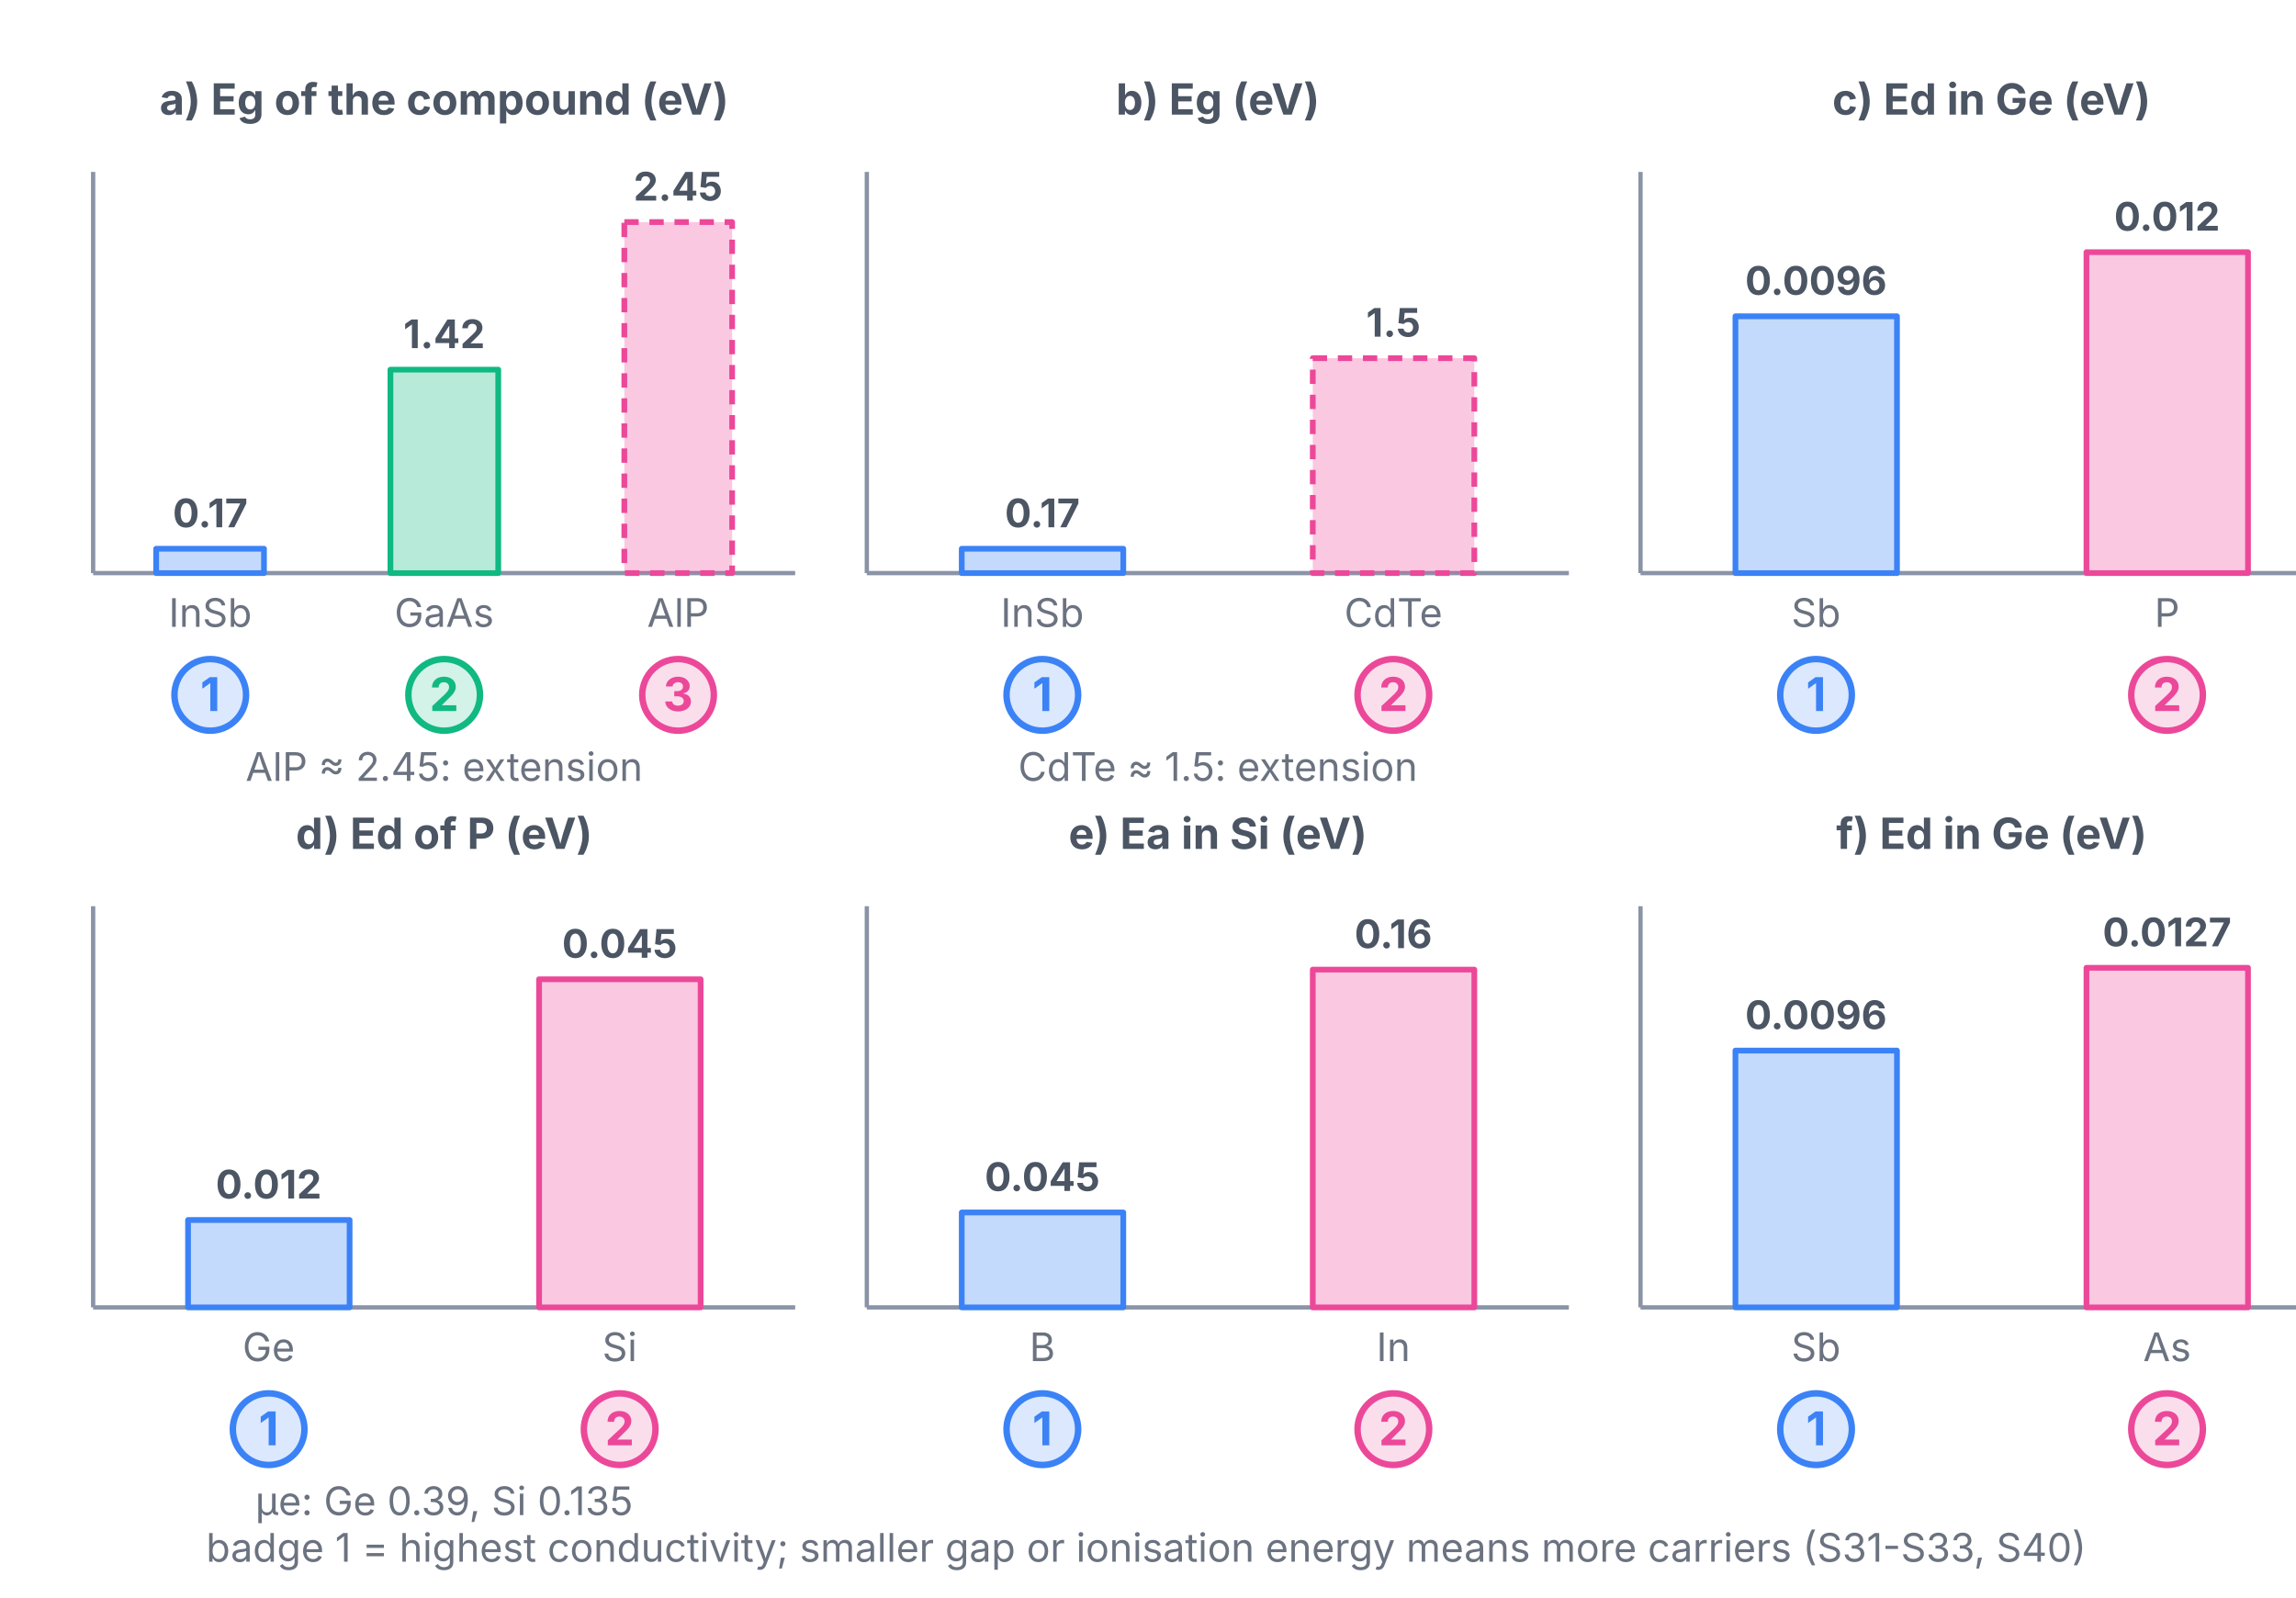
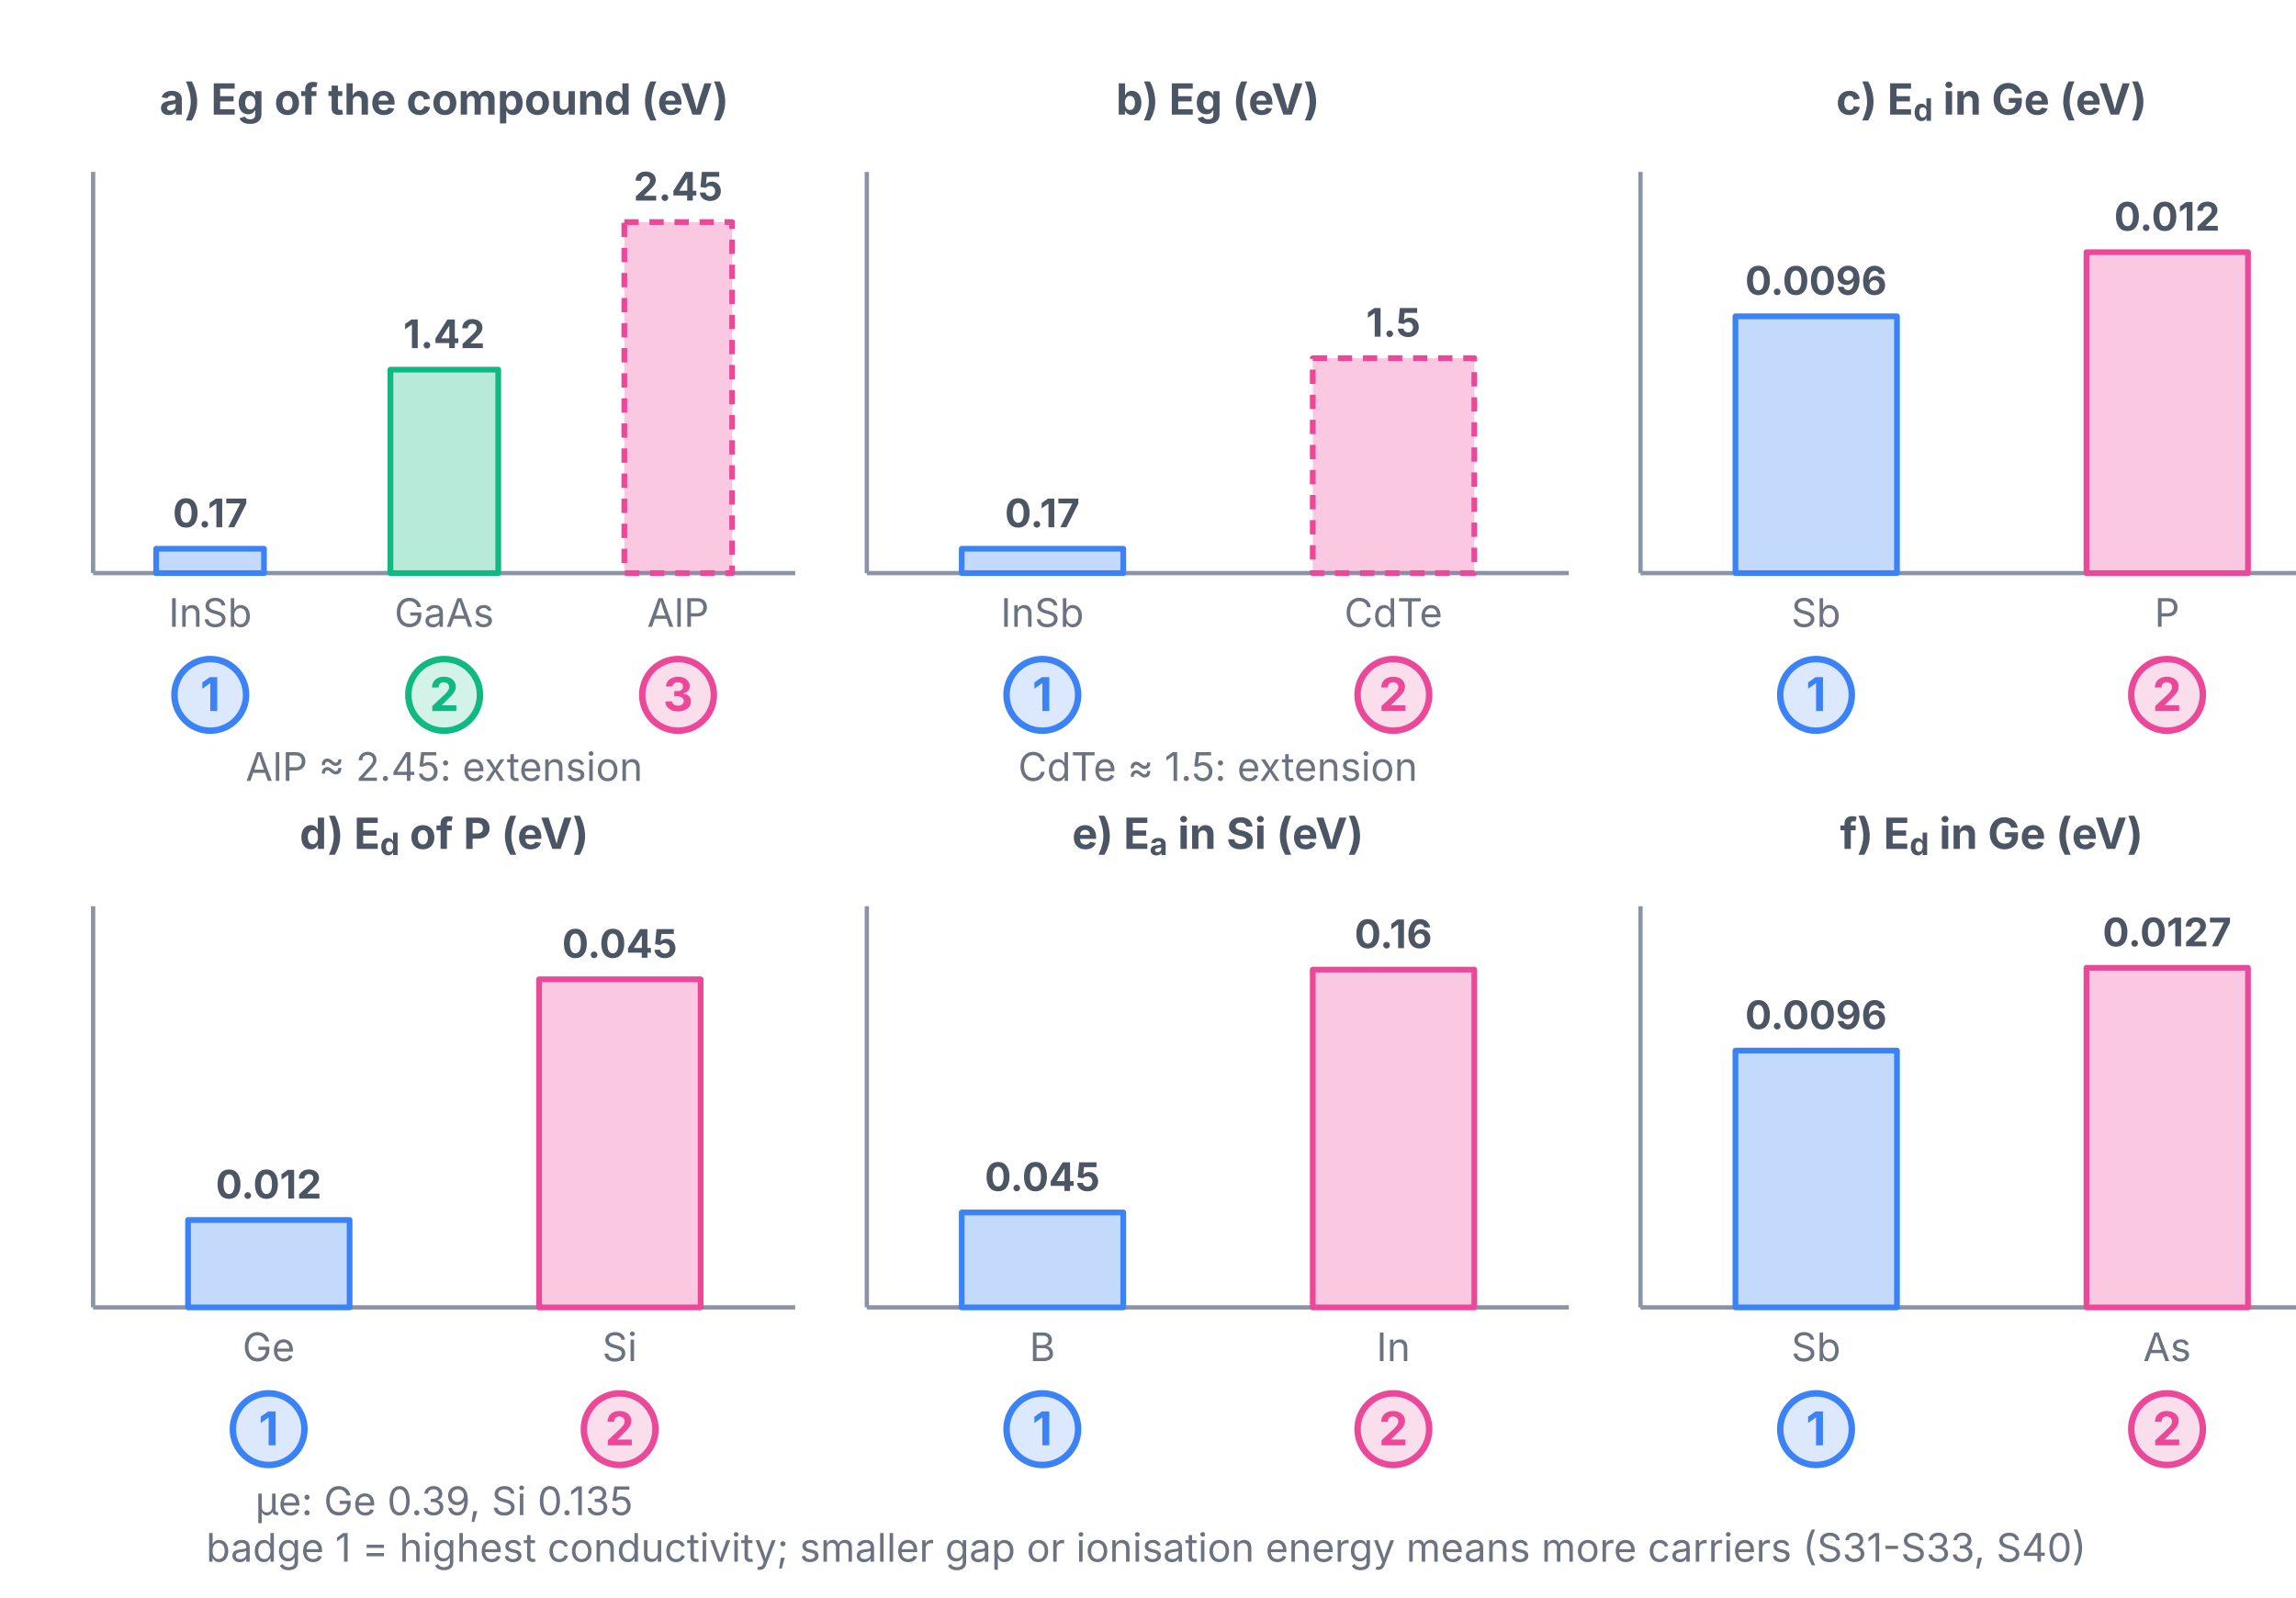
<svg xmlns="http://www.w3.org/2000/svg" viewBox="0 0 641 446" width="100%" class="fig-kit" style="max-width:641px;margin:0 auto;display:block" role="img" aria-label="Ranking of the semiconductors of problem 10">
  <g font-family="Inter, Arial, sans-serif" font-size="13" fill="#8a94a6">
    <text x="124.0" y="32.0" fill="#4b5563" font-size="12" font-weight="700" text-anchor="middle">a) Eg of the compound (eV)</text>
    <line x1="26.0" y1="160.0" x2="222.0" y2="160.0" stroke="#8a94a6" stroke-width="1.2" />
    <line x1="26.0" y1="48.0" x2="26.0" y2="160.0" stroke="#8a94a6" stroke-width="1.2" />
    <rect x="43.6" y="153.2" width="30.1" height="6.8" fill="#3b82f6" fill-opacity="0.3" stroke="#3b82f6" stroke-width="1.6" stroke-linejoin="round" />
    <text x="58.7" y="147.2" fill="#4b5563" font-size="11" font-weight="700" text-anchor="middle">0.17</text>
    <text x="58.7" y="175.0" fill="#6b7280" font-size="11" font-weight="400" text-anchor="middle">InSb</text>
    <circle cx="58.7" cy="194.0" r="10.0" fill="#3b82f6" fill-opacity="0.18" stroke="#3b82f6" stroke-width="1.8" stroke-linejoin="round" />
    <text x="58.7" y="198.5" fill="#3b82f6" font-size="13" font-weight="700" text-anchor="middle">1</text>
    <rect x="109.0" y="103.2" width="30.1" height="56.8" fill="#10b981" fill-opacity="0.3" stroke="#10b981" stroke-width="1.6" stroke-linejoin="round" />
    <text x="124.0" y="97.2" fill="#4b5563" font-size="11" font-weight="700" text-anchor="middle">1.42</text>
    <text x="124.0" y="175.0" fill="#6b7280" font-size="11" font-weight="400" text-anchor="middle">GaAs</text>
    <circle cx="124.0" cy="194.0" r="10.0" fill="#10b981" fill-opacity="0.18" stroke="#10b981" stroke-width="1.8" stroke-linejoin="round" />
    <text x="124.0" y="198.5" fill="#10b981" font-size="13" font-weight="700" text-anchor="middle">2</text>
    <rect x="174.3" y="62.0" width="30.1" height="98.0" fill="#ec4899" fill-opacity="0.3" stroke="#ec4899" stroke-width="1.6" stroke-dasharray="4,3" stroke-linejoin="round" />
    <text x="189.3" y="56.0" fill="#4b5563" font-size="11" font-weight="700" text-anchor="middle">2.45</text>
    <text x="189.3" y="175.0" fill="#6b7280" font-size="11" font-weight="400" text-anchor="middle">AlP</text>
    <circle cx="189.3" cy="194.0" r="10.0" fill="#ec4899" fill-opacity="0.18" stroke="#ec4899" stroke-width="1.8" stroke-linejoin="round" />
    <text x="189.3" y="198.5" fill="#ec4899" font-size="13" font-weight="700" text-anchor="middle">3</text>
    <text x="124.0" y="218.0" fill="#6b7280" font-size="11" font-weight="400" text-anchor="middle">AlP ≈ 2.45: extension</text>
    <text x="340.0" y="32.0" fill="#4b5563" font-size="12" font-weight="700" text-anchor="middle">b) Eg (eV)</text>
    <line x1="242.0" y1="160.0" x2="438.0" y2="160.0" stroke="#8a94a6" stroke-width="1.2" />
    <line x1="242.0" y1="48.0" x2="242.0" y2="160.0" stroke="#8a94a6" stroke-width="1.2" />
    <rect x="268.5" y="153.2" width="45.1" height="6.8" fill="#3b82f6" fill-opacity="0.3" stroke="#3b82f6" stroke-width="1.6" stroke-linejoin="round" />
    <text x="291.0" y="147.2" fill="#4b5563" font-size="11" font-weight="700" text-anchor="middle">0.17</text>
    <text x="291.0" y="175.0" fill="#6b7280" font-size="11" font-weight="400" text-anchor="middle">InSb</text>
    <circle cx="291.0" cy="194.0" r="10.0" fill="#3b82f6" fill-opacity="0.18" stroke="#3b82f6" stroke-width="1.8" stroke-linejoin="round" />
    <text x="291.0" y="198.5" fill="#3b82f6" font-size="13" font-weight="700" text-anchor="middle">1</text>
    <rect x="366.5" y="100.0" width="45.1" height="60.0" fill="#ec4899" fill-opacity="0.3" stroke="#ec4899" stroke-width="1.6" stroke-dasharray="4,3" stroke-linejoin="round" />
    <text x="389.0" y="94.0" fill="#4b5563" font-size="11" font-weight="700" text-anchor="middle">1.5</text>
    <text x="389.0" y="175.0" fill="#6b7280" font-size="11" font-weight="400" text-anchor="middle">CdTe</text>
    <circle cx="389.0" cy="194.0" r="10.0" fill="#ec4899" fill-opacity="0.18" stroke="#ec4899" stroke-width="1.8" stroke-linejoin="round" />
    <text x="389.0" y="198.5" fill="#ec4899" font-size="13" font-weight="700" text-anchor="middle">2</text>
    <text x="340.0" y="218.0" fill="#6b7280" font-size="11" font-weight="400" text-anchor="middle">CdTe ≈ 1.5: extension</text>
-     <text x="556.0" y="32.0" fill="#4b5563" font-size="12" font-weight="700" text-anchor="middle">c) Ed in Ge (eV)</text>
+     <text x="556.0" y="32.0" fill="#4b5563" font-size="12" font-weight="700" text-anchor="middle">c) E<tspan baseline-shift="sub" font-size="72%">d</tspan> in Ge (eV)</text>
    <line x1="458.0" y1="160.0" x2="654.0" y2="160.0" stroke="#8a94a6" stroke-width="1.2" />
    <line x1="458.0" y1="48.0" x2="458.0" y2="160.0" stroke="#8a94a6" stroke-width="1.2" />
    <rect x="484.5" y="88.3" width="45.1" height="71.7" fill="#3b82f6" fill-opacity="0.3" stroke="#3b82f6" stroke-width="1.6" stroke-linejoin="round" />
    <text x="507.0" y="82.3" fill="#4b5563" font-size="11" font-weight="700" text-anchor="middle">0.0096</text>
    <text x="507.0" y="175.0" fill="#6b7280" font-size="11" font-weight="400" text-anchor="middle">Sb</text>
    <circle cx="507.0" cy="194.0" r="10.0" fill="#3b82f6" fill-opacity="0.18" stroke="#3b82f6" stroke-width="1.8" stroke-linejoin="round" />
    <text x="507.0" y="198.5" fill="#3b82f6" font-size="13" font-weight="700" text-anchor="middle">1</text>
    <rect x="582.5" y="70.4" width="45.1" height="89.6" fill="#ec4899" fill-opacity="0.3" stroke="#ec4899" stroke-width="1.6" stroke-linejoin="round" />
    <text x="605.0" y="64.4" fill="#4b5563" font-size="11" font-weight="700" text-anchor="middle">0.012</text>
    <text x="605.0" y="175.0" fill="#6b7280" font-size="11" font-weight="400" text-anchor="middle">P</text>
    <circle cx="605.0" cy="194.0" r="10.0" fill="#ec4899" fill-opacity="0.18" stroke="#ec4899" stroke-width="1.8" stroke-linejoin="round" />
    <text x="605.0" y="198.5" fill="#ec4899" font-size="13" font-weight="700" text-anchor="middle">2</text>
-     <text x="124.0" y="237.0" fill="#4b5563" font-size="12" font-weight="700" text-anchor="middle">d) Ed of P (eV)</text>
+     <text x="124.0" y="237.0" fill="#4b5563" font-size="12" font-weight="700" text-anchor="middle">d) E<tspan baseline-shift="sub" font-size="72%">d</tspan> of P (eV)</text>
    <line x1="26.0" y1="365.0" x2="222.0" y2="365.0" stroke="#8a94a6" stroke-width="1.2" />
    <line x1="26.0" y1="253.0" x2="26.0" y2="365.0" stroke="#8a94a6" stroke-width="1.2" />
    <rect x="52.5" y="340.6" width="45.1" height="24.4" fill="#3b82f6" fill-opacity="0.3" stroke="#3b82f6" stroke-width="1.6" stroke-linejoin="round" />
    <text x="75.0" y="334.6" fill="#4b5563" font-size="11" font-weight="700" text-anchor="middle">0.012</text>
    <text x="75.0" y="380.0" fill="#6b7280" font-size="11" font-weight="400" text-anchor="middle">Ge</text>
    <circle cx="75.0" cy="399.0" r="10.0" fill="#3b82f6" fill-opacity="0.18" stroke="#3b82f6" stroke-width="1.8" stroke-linejoin="round" />
    <text x="75.0" y="403.5" fill="#3b82f6" font-size="13" font-weight="700" text-anchor="middle">1</text>
    <rect x="150.5" y="273.4" width="45.1" height="91.6" fill="#ec4899" fill-opacity="0.3" stroke="#ec4899" stroke-width="1.6" stroke-linejoin="round" />
    <text x="173.0" y="267.4" fill="#4b5563" font-size="11" font-weight="700" text-anchor="middle">0.045</text>
    <text x="173.0" y="380.0" fill="#6b7280" font-size="11" font-weight="400" text-anchor="middle">Si</text>
    <circle cx="173.0" cy="399.0" r="10.0" fill="#ec4899" fill-opacity="0.18" stroke="#ec4899" stroke-width="1.8" stroke-linejoin="round" />
    <text x="173.0" y="403.5" fill="#ec4899" font-size="13" font-weight="700" text-anchor="middle">2</text>
    <text x="124.0" y="423.0" fill="#6b7280" font-size="11" font-weight="400" text-anchor="middle">μe: Ge 0.39, Si 0.135</text>
-     <text x="340.0" y="237.0" fill="#4b5563" font-size="12" font-weight="700" text-anchor="middle">e) Ea in Si (eV)</text>
+     <text x="340.0" y="237.0" fill="#4b5563" font-size="12" font-weight="700" text-anchor="middle">e) E<tspan baseline-shift="sub" font-size="72%">a</tspan> in Si (eV)</text>
    <line x1="242.0" y1="365.0" x2="438.0" y2="365.0" stroke="#8a94a6" stroke-width="1.2" />
    <line x1="242.0" y1="253.0" x2="242.0" y2="365.0" stroke="#8a94a6" stroke-width="1.2" />
    <rect x="268.5" y="338.5" width="45.1" height="26.5" fill="#3b82f6" fill-opacity="0.3" stroke="#3b82f6" stroke-width="1.6" stroke-linejoin="round" />
    <text x="291.0" y="332.5" fill="#4b5563" font-size="11" font-weight="700" text-anchor="middle">0.045</text>
    <text x="291.0" y="380.0" fill="#6b7280" font-size="11" font-weight="400" text-anchor="middle">B</text>
    <circle cx="291.0" cy="399.0" r="10.0" fill="#3b82f6" fill-opacity="0.18" stroke="#3b82f6" stroke-width="1.8" stroke-linejoin="round" />
    <text x="291.0" y="403.5" fill="#3b82f6" font-size="13" font-weight="700" text-anchor="middle">1</text>
    <rect x="366.5" y="270.7" width="45.1" height="94.3" fill="#ec4899" fill-opacity="0.3" stroke="#ec4899" stroke-width="1.6" stroke-linejoin="round" />
    <text x="389.0" y="264.7" fill="#4b5563" font-size="11" font-weight="700" text-anchor="middle">0.16</text>
    <text x="389.0" y="380.0" fill="#6b7280" font-size="11" font-weight="400" text-anchor="middle">In</text>
    <circle cx="389.0" cy="399.0" r="10.0" fill="#ec4899" fill-opacity="0.18" stroke="#ec4899" stroke-width="1.8" stroke-linejoin="round" />
    <text x="389.0" y="403.5" fill="#ec4899" font-size="13" font-weight="700" text-anchor="middle">2</text>
-     <text x="556.0" y="237.0" fill="#4b5563" font-size="12" font-weight="700" text-anchor="middle">f) Ed in Ge (eV)</text>
+     <text x="556.0" y="237.0" fill="#4b5563" font-size="12" font-weight="700" text-anchor="middle">f) E<tspan baseline-shift="sub" font-size="72%">d</tspan> in Ge (eV)</text>
    <line x1="458.0" y1="365.0" x2="654.0" y2="365.0" stroke="#8a94a6" stroke-width="1.2" />
    <line x1="458.0" y1="253.0" x2="458.0" y2="365.0" stroke="#8a94a6" stroke-width="1.2" />
    <rect x="484.5" y="293.3" width="45.1" height="71.7" fill="#3b82f6" fill-opacity="0.3" stroke="#3b82f6" stroke-width="1.6" stroke-linejoin="round" />
    <text x="507.0" y="287.3" fill="#4b5563" font-size="11" font-weight="700" text-anchor="middle">0.0096</text>
    <text x="507.0" y="380.0" fill="#6b7280" font-size="11" font-weight="400" text-anchor="middle">Sb</text>
    <circle cx="507.0" cy="399.0" r="10.0" fill="#3b82f6" fill-opacity="0.18" stroke="#3b82f6" stroke-width="1.8" stroke-linejoin="round" />
    <text x="507.0" y="403.5" fill="#3b82f6" font-size="13" font-weight="700" text-anchor="middle">1</text>
    <rect x="582.5" y="270.2" width="45.1" height="94.8" fill="#ec4899" fill-opacity="0.3" stroke="#ec4899" stroke-width="1.6" stroke-linejoin="round" />
    <text x="605.0" y="264.2" fill="#4b5563" font-size="11" font-weight="700" text-anchor="middle">0.0127</text>
    <text x="605.0" y="380.0" fill="#6b7280" font-size="11" font-weight="400" text-anchor="middle">As</text>
    <circle cx="605.0" cy="399.0" r="10.0" fill="#ec4899" fill-opacity="0.18" stroke="#ec4899" stroke-width="1.8" stroke-linejoin="round" />
    <text x="605.0" y="403.5" fill="#ec4899" font-size="13" font-weight="700" text-anchor="middle">2</text>
    <text x="320.0" y="436.0" fill="#6b7280" font-size="11" font-weight="400" text-anchor="middle">badge 1 = highest conductivity; smaller gap or ionisation energy means more carriers (S31-S33, S40)</text>
  </g>
</svg>
